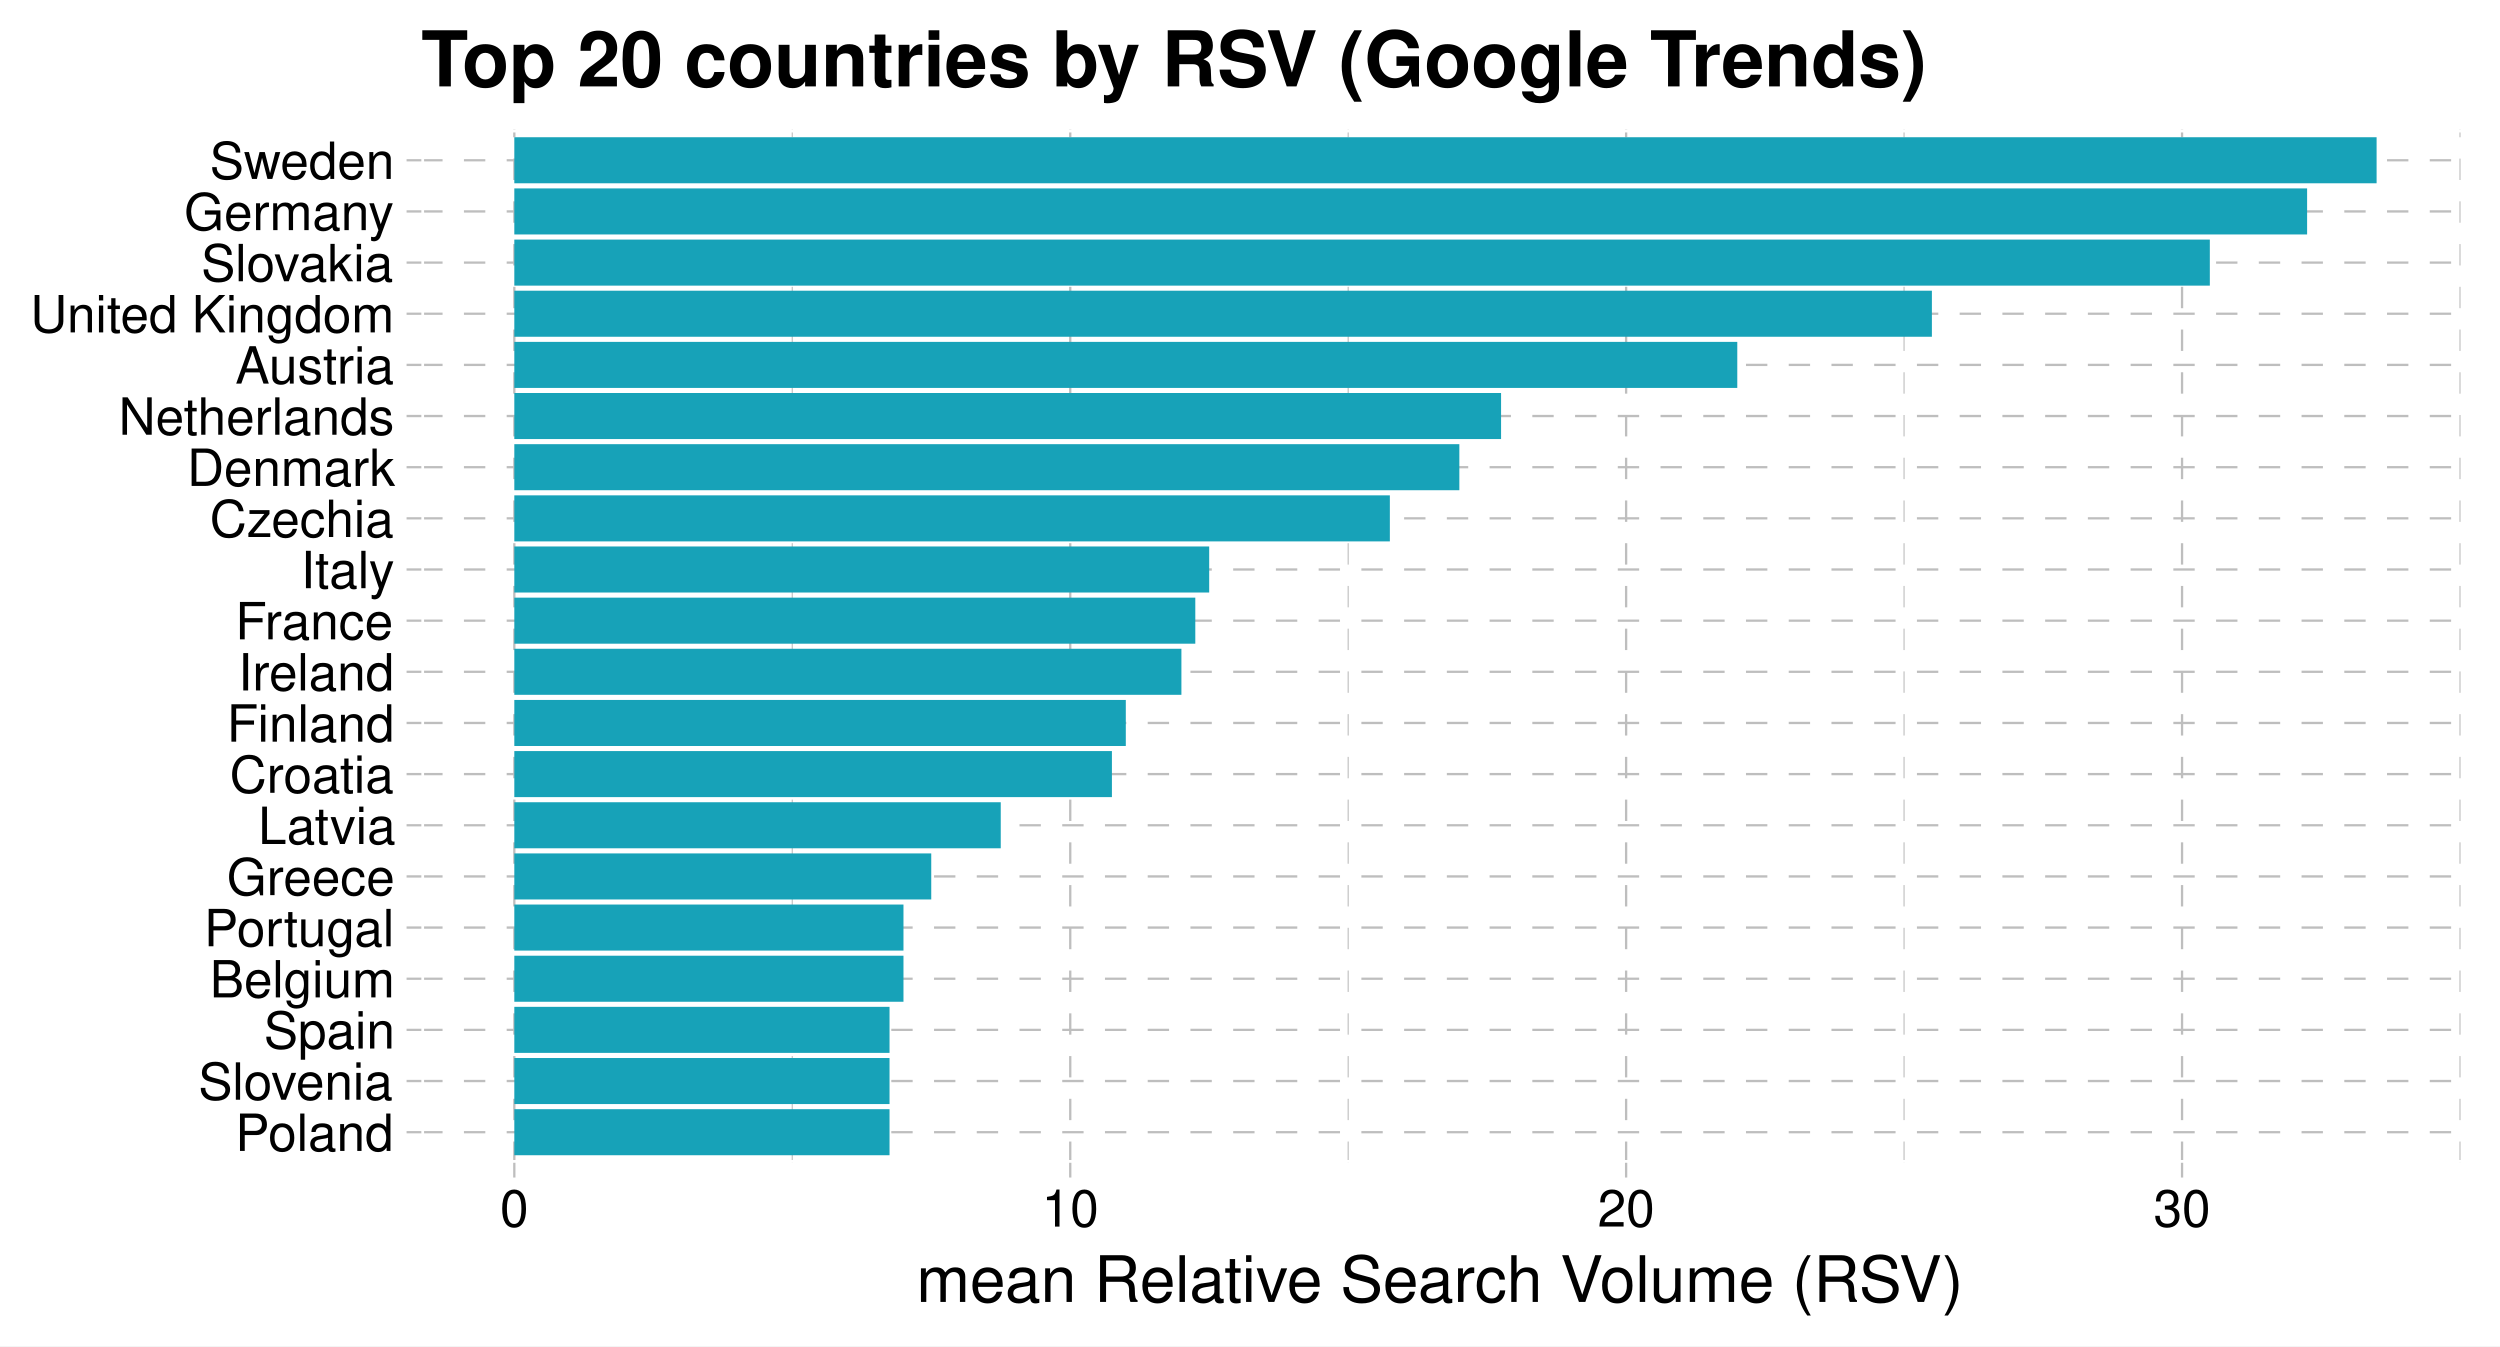
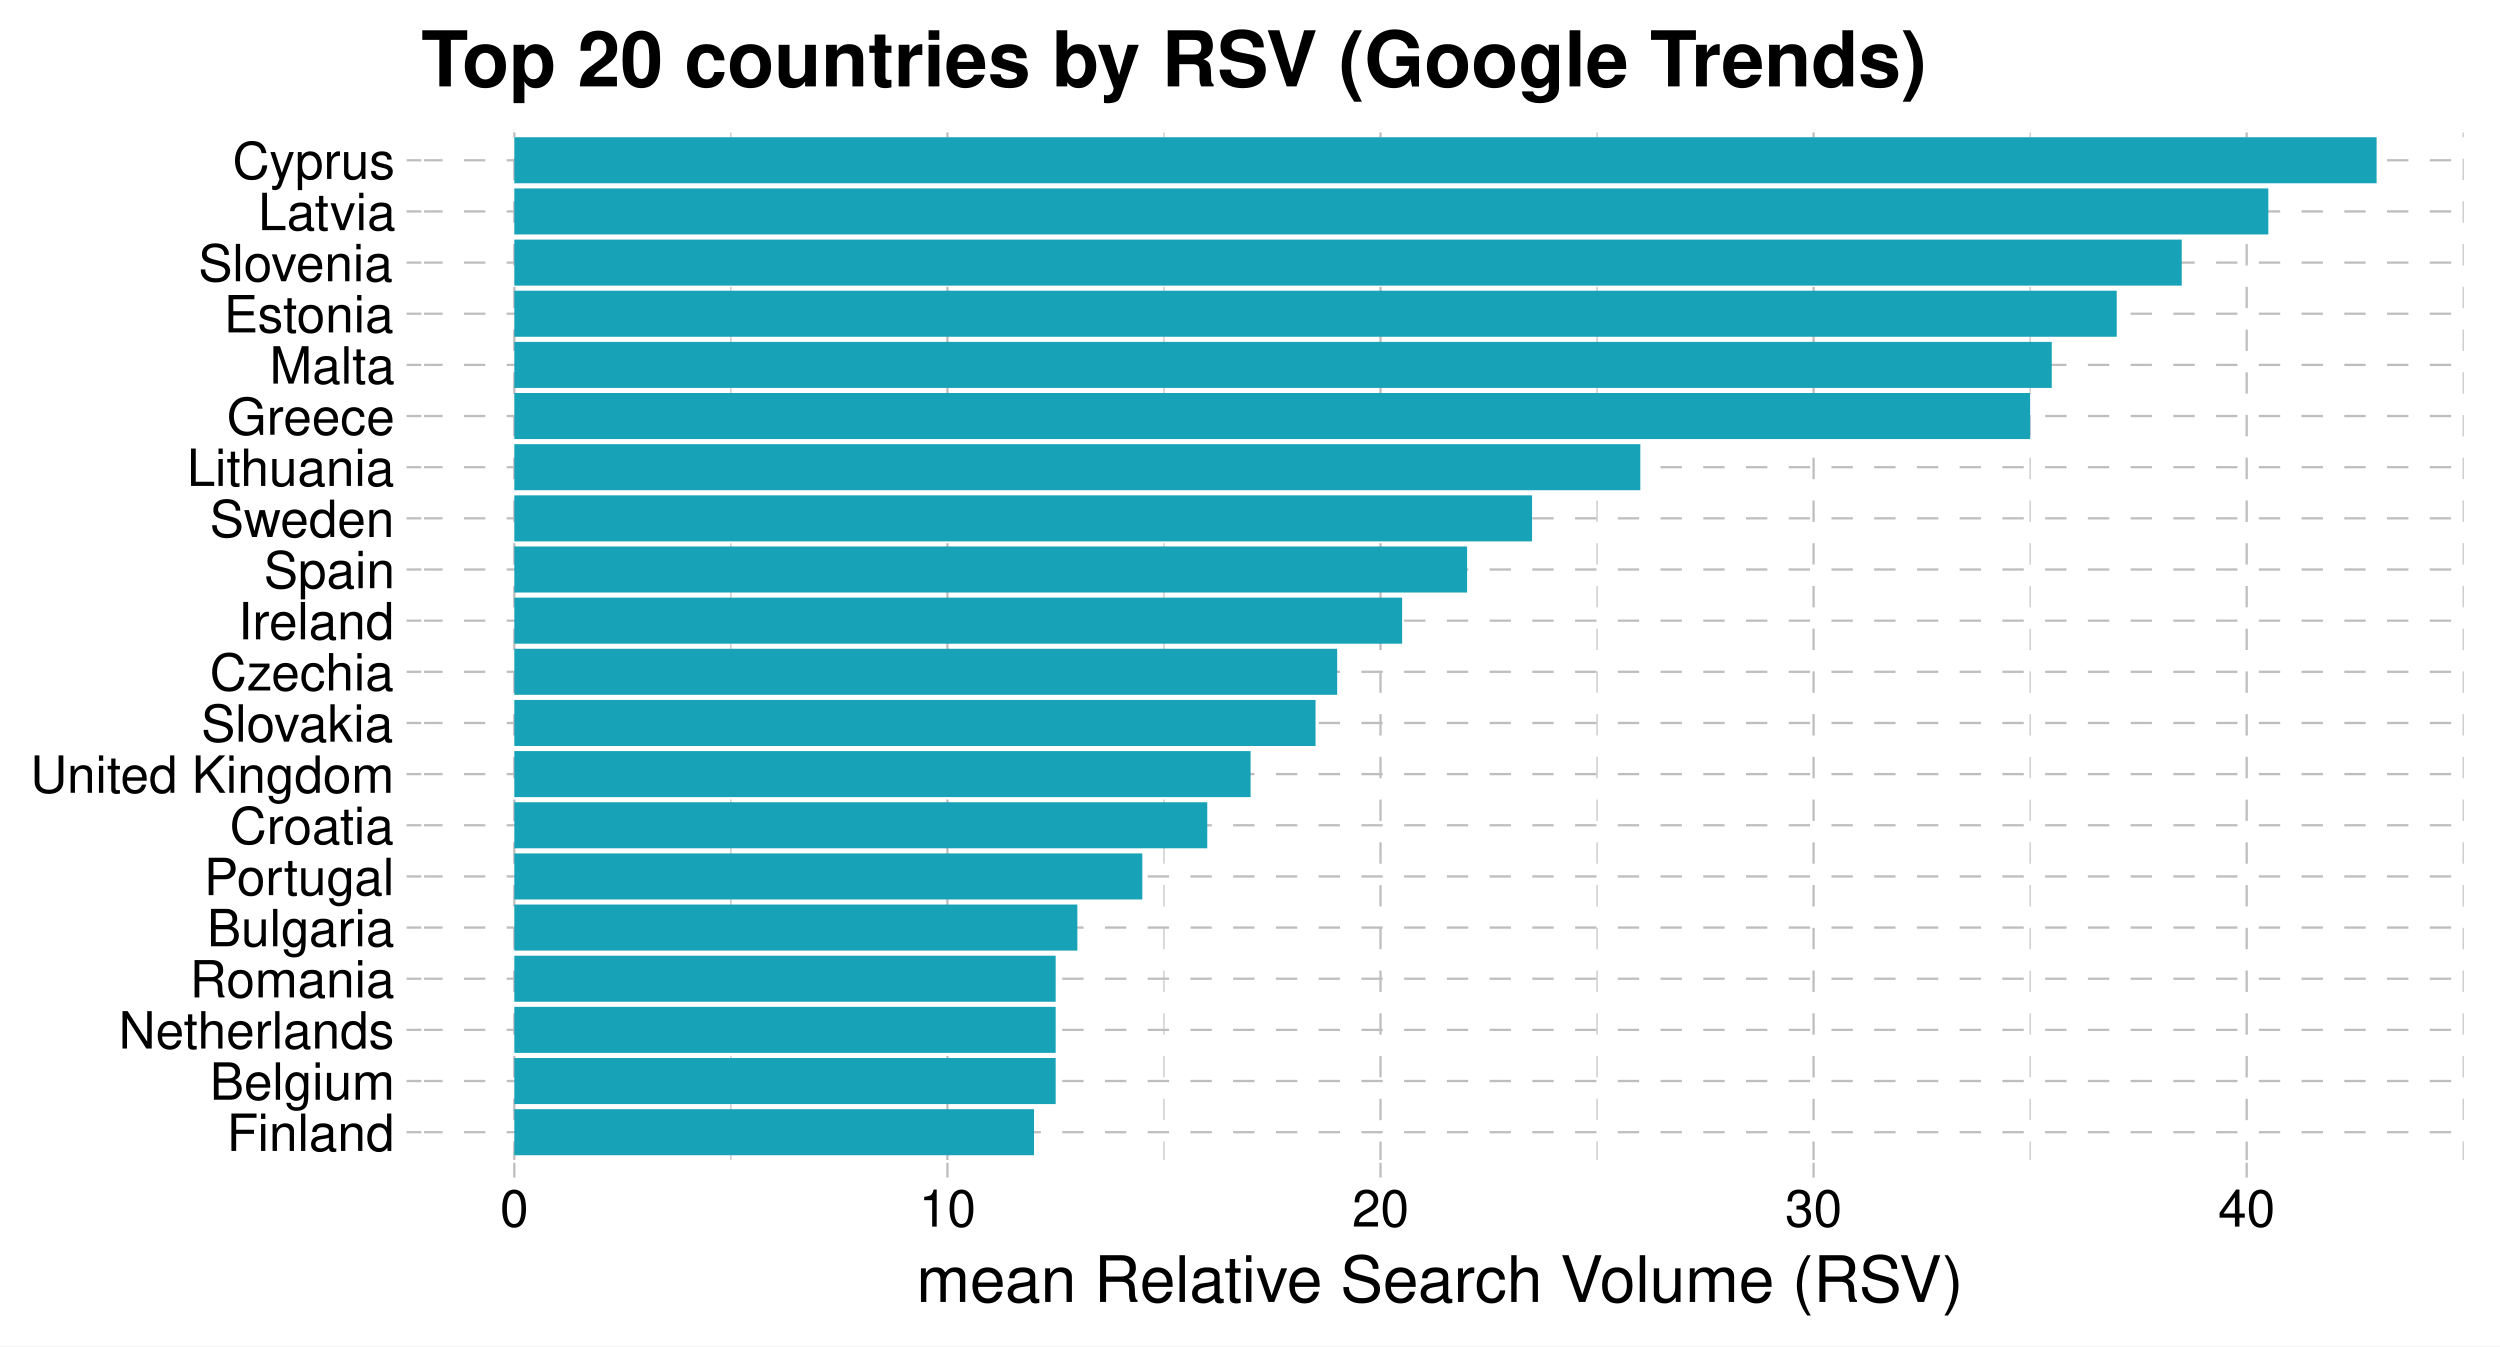
<svg xmlns="http://www.w3.org/2000/svg" viewBox="0 0 468.00 252.00">
  <defs>
    <style type="text/css">
    line, polyline, polygon, path, rect, circle {
      fill: none;
      stroke: #000000;
      stroke-linecap: round;
      stroke-linejoin: round;
      stroke-miterlimit: 10.00;
    }
  </style>
  </defs>
  <rect width="100%" height="100%" style="stroke: none; fill: #FFFFFF;" />
  <rect x="0.00" y="0.00" width="468.00" height="252.00" style="stroke-width: 1.07; stroke: none; fill: #FFFFFF;" />
  <defs>
    <clipPath id="cpNzguODV8NDYyLjMzfDIxNy42OXwyNC4yNg==">
      <rect x="78.85" y="24.26" width="383.48" height="193.43" />
    </clipPath>
  </defs>
  <rect x="78.85" y="24.26" width="383.48" height="193.43" style="stroke-width: 1.07; stroke: #FFFFFF;" clip-path="url(#cpNzguODV8NDYyLjMzfDIxNy42OXwyNC4yNg==)" />
-   <polyline points="148.31,217.69 148.31,24.26 " style="stroke-width: 0.21; stroke: #BEBEBE; stroke-dasharray: 4.00,4.00; stroke-linecap: butt;" clip-path="url(#cpNzguODV8NDYyLjMzfDIxNy42OXwyNC4yNg==)" />
-   <polyline points="252.38,217.69 252.38,24.26 " style="stroke-width: 0.21; stroke: #BEBEBE; stroke-dasharray: 4.00,4.00; stroke-linecap: butt;" clip-path="url(#cpNzguODV8NDYyLjMzfDIxNy42OXwyNC4yNg==)" />
-   <polyline points="356.44,217.69 356.44,24.26 " style="stroke-width: 0.21; stroke: #BEBEBE; stroke-dasharray: 4.00,4.00; stroke-linecap: butt;" clip-path="url(#cpNzguODV8NDYyLjMzfDIxNy42OXwyNC4yNg==)" />
-   <polyline points="460.51,217.69 460.51,24.26 " style="stroke-width: 0.21; stroke: #BEBEBE; stroke-dasharray: 4.00,4.00; stroke-linecap: butt;" clip-path="url(#cpNzguODV8NDYyLjMzfDIxNy42OXwyNC4yNg==)" />
+   <polyline points="136.82,217.69 136.82,24.26 " style="stroke-width: 0.21; stroke: #BEBEBE; stroke-dasharray: 4.00,4.00; stroke-linecap: butt;" clip-path="url(#cpNzguODV8NDYyLjMzfDIxNy42OXwyNC4yNg==)" />
+   <polyline points="217.89,217.69 217.89,24.26 " style="stroke-width: 0.21; stroke: #BEBEBE; stroke-dasharray: 4.00,4.00; stroke-linecap: butt;" clip-path="url(#cpNzguODV8NDYyLjMzfDIxNy42OXwyNC4yNg==)" />
+   <polyline points="298.97,217.69 298.97,24.26 " style="stroke-width: 0.21; stroke: #BEBEBE; stroke-dasharray: 4.00,4.00; stroke-linecap: butt;" clip-path="url(#cpNzguODV8NDYyLjMzfDIxNy42OXwyNC4yNg==)" />
+   <polyline points="380.04,217.69 380.04,24.26 " style="stroke-width: 0.21; stroke: #BEBEBE; stroke-dasharray: 4.00,4.00; stroke-linecap: butt;" clip-path="url(#cpNzguODV8NDYyLjMzfDIxNy42OXwyNC4yNg==)" />
+   <polyline points="461.11,217.69 461.11,24.26 " style="stroke-width: 0.21; stroke: #BEBEBE; stroke-dasharray: 4.00,4.00; stroke-linecap: butt;" clip-path="url(#cpNzguODV8NDYyLjMzfDIxNy42OXwyNC4yNg==)" />
  <polyline points="78.85,211.95 462.33,211.95 " style="stroke-width: 0.43; stroke: #BEBEBE; stroke-dasharray: 4.00,4.00; stroke-linecap: butt;" clip-path="url(#cpNzguODV8NDYyLjMzfDIxNy42OXwyNC4yNg==)" />
  <polyline points="78.85,202.37 462.33,202.37 " style="stroke-width: 0.43; stroke: #BEBEBE; stroke-dasharray: 4.00,4.00; stroke-linecap: butt;" clip-path="url(#cpNzguODV8NDYyLjMzfDIxNy42OXwyNC4yNg==)" />
  <polyline points="78.85,192.79 462.33,192.79 " style="stroke-width: 0.43; stroke: #BEBEBE; stroke-dasharray: 4.00,4.00; stroke-linecap: butt;" clip-path="url(#cpNzguODV8NDYyLjMzfDIxNy42OXwyNC4yNg==)" />
  <polyline points="78.85,183.22 462.33,183.22 " style="stroke-width: 0.43; stroke: #BEBEBE; stroke-dasharray: 4.00,4.00; stroke-linecap: butt;" clip-path="url(#cpNzguODV8NDYyLjMzfDIxNy42OXwyNC4yNg==)" />
  <polyline points="78.85,173.64 462.33,173.64 " style="stroke-width: 0.43; stroke: #BEBEBE; stroke-dasharray: 4.00,4.00; stroke-linecap: butt;" clip-path="url(#cpNzguODV8NDYyLjMzfDIxNy42OXwyNC4yNg==)" />
  <polyline points="78.85,164.07 462.33,164.07 " style="stroke-width: 0.43; stroke: #BEBEBE; stroke-dasharray: 4.00,4.00; stroke-linecap: butt;" clip-path="url(#cpNzguODV8NDYyLjMzfDIxNy42OXwyNC4yNg==)" />
  <polyline points="78.85,154.49 462.33,154.49 " style="stroke-width: 0.43; stroke: #BEBEBE; stroke-dasharray: 4.00,4.00; stroke-linecap: butt;" clip-path="url(#cpNzguODV8NDYyLjMzfDIxNy42OXwyNC4yNg==)" />
  <polyline points="78.85,144.91 462.33,144.91 " style="stroke-width: 0.43; stroke: #BEBEBE; stroke-dasharray: 4.00,4.00; stroke-linecap: butt;" clip-path="url(#cpNzguODV8NDYyLjMzfDIxNy42OXwyNC4yNg==)" />
  <polyline points="78.85,135.34 462.33,135.34 " style="stroke-width: 0.43; stroke: #BEBEBE; stroke-dasharray: 4.00,4.00; stroke-linecap: butt;" clip-path="url(#cpNzguODV8NDYyLjMzfDIxNy42OXwyNC4yNg==)" />
  <polyline points="78.85,125.76 462.33,125.76 " style="stroke-width: 0.43; stroke: #BEBEBE; stroke-dasharray: 4.00,4.00; stroke-linecap: butt;" clip-path="url(#cpNzguODV8NDYyLjMzfDIxNy42OXwyNC4yNg==)" />
  <polyline points="78.85,116.19 462.33,116.19 " style="stroke-width: 0.43; stroke: #BEBEBE; stroke-dasharray: 4.00,4.00; stroke-linecap: butt;" clip-path="url(#cpNzguODV8NDYyLjMzfDIxNy42OXwyNC4yNg==)" />
  <polyline points="78.85,106.61 462.33,106.61 " style="stroke-width: 0.43; stroke: #BEBEBE; stroke-dasharray: 4.00,4.00; stroke-linecap: butt;" clip-path="url(#cpNzguODV8NDYyLjMzfDIxNy42OXwyNC4yNg==)" />
  <polyline points="78.85,97.03 462.33,97.03 " style="stroke-width: 0.43; stroke: #BEBEBE; stroke-dasharray: 4.00,4.00; stroke-linecap: butt;" clip-path="url(#cpNzguODV8NDYyLjMzfDIxNy42OXwyNC4yNg==)" />
  <polyline points="78.85,87.46 462.33,87.46 " style="stroke-width: 0.43; stroke: #BEBEBE; stroke-dasharray: 4.00,4.00; stroke-linecap: butt;" clip-path="url(#cpNzguODV8NDYyLjMzfDIxNy42OXwyNC4yNg==)" />
  <polyline points="78.85,77.88 462.33,77.88 " style="stroke-width: 0.43; stroke: #BEBEBE; stroke-dasharray: 4.00,4.00; stroke-linecap: butt;" clip-path="url(#cpNzguODV8NDYyLjMzfDIxNy42OXwyNC4yNg==)" />
  <polyline points="78.85,68.31 462.33,68.31 " style="stroke-width: 0.43; stroke: #BEBEBE; stroke-dasharray: 4.00,4.00; stroke-linecap: butt;" clip-path="url(#cpNzguODV8NDYyLjMzfDIxNy42OXwyNC4yNg==)" />
  <polyline points="78.85,58.73 462.33,58.73 " style="stroke-width: 0.43; stroke: #BEBEBE; stroke-dasharray: 4.00,4.00; stroke-linecap: butt;" clip-path="url(#cpNzguODV8NDYyLjMzfDIxNy42OXwyNC4yNg==)" />
  <polyline points="78.85,49.16 462.33,49.16 " style="stroke-width: 0.43; stroke: #BEBEBE; stroke-dasharray: 4.00,4.00; stroke-linecap: butt;" clip-path="url(#cpNzguODV8NDYyLjMzfDIxNy42OXwyNC4yNg==)" />
  <polyline points="78.85,39.58 462.33,39.58 " style="stroke-width: 0.43; stroke: #BEBEBE; stroke-dasharray: 4.00,4.00; stroke-linecap: butt;" clip-path="url(#cpNzguODV8NDYyLjMzfDIxNy42OXwyNC4yNg==)" />
  <polyline points="78.85,30.00 462.33,30.00 " style="stroke-width: 0.43; stroke: #BEBEBE; stroke-dasharray: 4.00,4.00; stroke-linecap: butt;" clip-path="url(#cpNzguODV8NDYyLjMzfDIxNy42OXwyNC4yNg==)" />
  <polyline points="96.28,217.69 96.28,24.26 " style="stroke-width: 0.43; stroke: #BEBEBE; stroke-dasharray: 4.00,4.00; stroke-linecap: butt;" clip-path="url(#cpNzguODV8NDYyLjMzfDIxNy42OXwyNC4yNg==)" />
-   <polyline points="200.35,217.69 200.35,24.26 " style="stroke-width: 0.43; stroke: #BEBEBE; stroke-dasharray: 4.00,4.00; stroke-linecap: butt;" clip-path="url(#cpNzguODV8NDYyLjMzfDIxNy42OXwyNC4yNg==)" />
-   <polyline points="304.41,217.69 304.41,24.26 " style="stroke-width: 0.43; stroke: #BEBEBE; stroke-dasharray: 4.00,4.00; stroke-linecap: butt;" clip-path="url(#cpNzguODV8NDYyLjMzfDIxNy42OXwyNC4yNg==)" />
-   <polyline points="408.48,217.69 408.48,24.26 " style="stroke-width: 0.43; stroke: #BEBEBE; stroke-dasharray: 4.00,4.00; stroke-linecap: butt;" clip-path="url(#cpNzguODV8NDYyLjMzfDIxNy42OXwyNC4yNg==)" />
-   <rect x="96.28" y="207.64" width="70.24" height="8.62" style="stroke-width: 1.07; stroke: none; stroke-linecap: butt; fill: #17A2B8;" clip-path="url(#cpNzguODV8NDYyLjMzfDIxNy42OXwyNC4yNg==)" />
-   <rect x="96.28" y="198.06" width="70.24" height="8.62" style="stroke-width: 1.07; stroke: none; stroke-linecap: butt; fill: #17A2B8;" clip-path="url(#cpNzguODV8NDYyLjMzfDIxNy42OXwyNC4yNg==)" />
-   <rect x="96.28" y="188.48" width="70.24" height="8.62" style="stroke-width: 1.07; stroke: none; stroke-linecap: butt; fill: #17A2B8;" clip-path="url(#cpNzguODV8NDYyLjMzfDIxNy42OXwyNC4yNg==)" />
-   <rect x="96.28" y="178.91" width="72.85" height="8.62" style="stroke-width: 1.07; stroke: none; stroke-linecap: butt; fill: #17A2B8;" clip-path="url(#cpNzguODV8NDYyLjMzfDIxNy42OXwyNC4yNg==)" />
-   <rect x="96.28" y="169.33" width="72.85" height="8.62" style="stroke-width: 1.07; stroke: none; stroke-linecap: butt; fill: #17A2B8;" clip-path="url(#cpNzguODV8NDYyLjMzfDIxNy42OXwyNC4yNg==)" />
-   <rect x="96.28" y="159.76" width="78.05" height="8.62" style="stroke-width: 1.07; stroke: none; stroke-linecap: butt; fill: #17A2B8;" clip-path="url(#cpNzguODV8NDYyLjMzfDIxNy42OXwyNC4yNg==)" />
-   <rect x="96.28" y="150.18" width="91.06" height="8.62" style="stroke-width: 1.07; stroke: none; stroke-linecap: butt; fill: #17A2B8;" clip-path="url(#cpNzguODV8NDYyLjMzfDIxNy42OXwyNC4yNg==)" />
-   <rect x="96.28" y="140.60" width="111.87" height="8.62" style="stroke-width: 1.07; stroke: none; stroke-linecap: butt; fill: #17A2B8;" clip-path="url(#cpNzguODV8NDYyLjMzfDIxNy42OXwyNC4yNg==)" />
-   <rect x="96.28" y="131.03" width="114.47" height="8.62" style="stroke-width: 1.07; stroke: none; stroke-linecap: butt; fill: #17A2B8;" clip-path="url(#cpNzguODV8NDYyLjMzfDIxNy42OXwyNC4yNg==)" />
-   <rect x="96.28" y="121.45" width="124.88" height="8.62" style="stroke-width: 1.07; stroke: none; stroke-linecap: butt; fill: #17A2B8;" clip-path="url(#cpNzguODV8NDYyLjMzfDIxNy42OXwyNC4yNg==)" />
-   <rect x="96.28" y="111.88" width="127.48" height="8.62" style="stroke-width: 1.07; stroke: none; stroke-linecap: butt; fill: #17A2B8;" clip-path="url(#cpNzguODV8NDYyLjMzfDIxNy42OXwyNC4yNg==)" />
-   <rect x="96.28" y="102.30" width="130.08" height="8.62" style="stroke-width: 1.07; stroke: none; stroke-linecap: butt; fill: #17A2B8;" clip-path="url(#cpNzguODV8NDYyLjMzfDIxNy42OXwyNC4yNg==)" />
-   <rect x="96.28" y="92.73" width="163.90" height="8.62" style="stroke-width: 1.07; stroke: none; stroke-linecap: butt; fill: #17A2B8;" clip-path="url(#cpNzguODV8NDYyLjMzfDIxNy42OXwyNC4yNg==)" />
-   <rect x="96.28" y="83.15" width="176.91" height="8.62" style="stroke-width: 1.07; stroke: none; stroke-linecap: butt; fill: #17A2B8;" clip-path="url(#cpNzguODV8NDYyLjMzfDIxNy42OXwyNC4yNg==)" />
-   <rect x="96.28" y="73.57" width="184.72" height="8.62" style="stroke-width: 1.07; stroke: none; stroke-linecap: butt; fill: #17A2B8;" clip-path="url(#cpNzguODV8NDYyLjMzfDIxNy42OXwyNC4yNg==)" />
-   <rect x="96.28" y="64.00" width="228.94" height="8.62" style="stroke-width: 1.07; stroke: none; stroke-linecap: butt; fill: #17A2B8;" clip-path="url(#cpNzguODV8NDYyLjMzfDIxNy42OXwyNC4yNg==)" />
-   <rect x="96.28" y="54.42" width="265.37" height="8.62" style="stroke-width: 1.07; stroke: none; stroke-linecap: butt; fill: #17A2B8;" clip-path="url(#cpNzguODV8NDYyLjMzfDIxNy42OXwyNC4yNg==)" />
-   <rect x="96.28" y="44.85" width="317.40" height="8.62" style="stroke-width: 1.07; stroke: none; stroke-linecap: butt; fill: #17A2B8;" clip-path="url(#cpNzguODV8NDYyLjMzfDIxNy42OXwyNC4yNg==)" />
-   <rect x="96.28" y="35.27" width="335.61" height="8.62" style="stroke-width: 1.07; stroke: none; stroke-linecap: butt; fill: #17A2B8;" clip-path="url(#cpNzguODV8NDYyLjMzfDIxNy42OXwyNC4yNg==)" />
+   <polyline points="177.36,217.69 177.36,24.26 " style="stroke-width: 0.43; stroke: #BEBEBE; stroke-dasharray: 4.00,4.00; stroke-linecap: butt;" clip-path="url(#cpNzguODV8NDYyLjMzfDIxNy42OXwyNC4yNg==)" />
+   <polyline points="258.43,217.69 258.43,24.26 " style="stroke-width: 0.43; stroke: #BEBEBE; stroke-dasharray: 4.00,4.00; stroke-linecap: butt;" clip-path="url(#cpNzguODV8NDYyLjMzfDIxNy42OXwyNC4yNg==)" />
+   <polyline points="339.50,217.69 339.50,24.26 " style="stroke-width: 0.43; stroke: #BEBEBE; stroke-dasharray: 4.00,4.00; stroke-linecap: butt;" clip-path="url(#cpNzguODV8NDYyLjMzfDIxNy42OXwyNC4yNg==)" />
+   <polyline points="420.58,217.69 420.58,24.26 " style="stroke-width: 0.43; stroke: #BEBEBE; stroke-dasharray: 4.00,4.00; stroke-linecap: butt;" clip-path="url(#cpNzguODV8NDYyLjMzfDIxNy42OXwyNC4yNg==)" />
+   <rect x="96.28" y="207.64" width="97.29" height="8.62" style="stroke-width: 1.07; stroke: none; stroke-linecap: butt; fill: #17A2B8;" clip-path="url(#cpNzguODV8NDYyLjMzfDIxNy42OXwyNC4yNg==)" />
+   <rect x="96.28" y="198.06" width="101.34" height="8.62" style="stroke-width: 1.07; stroke: none; stroke-linecap: butt; fill: #17A2B8;" clip-path="url(#cpNzguODV8NDYyLjMzfDIxNy42OXwyNC4yNg==)" />
+   <rect x="96.28" y="188.48" width="101.34" height="8.62" style="stroke-width: 1.07; stroke: none; stroke-linecap: butt; fill: #17A2B8;" clip-path="url(#cpNzguODV8NDYyLjMzfDIxNy42OXwyNC4yNg==)" />
+   <rect x="96.28" y="178.91" width="101.34" height="8.62" style="stroke-width: 1.07; stroke: none; stroke-linecap: butt; fill: #17A2B8;" clip-path="url(#cpNzguODV8NDYyLjMzfDIxNy42OXwyNC4yNg==)" />
+   <rect x="96.28" y="169.33" width="105.40" height="8.62" style="stroke-width: 1.07; stroke: none; stroke-linecap: butt; fill: #17A2B8;" clip-path="url(#cpNzguODV8NDYyLjMzfDIxNy42OXwyNC4yNg==)" />
+   <rect x="96.28" y="159.76" width="117.56" height="8.62" style="stroke-width: 1.07; stroke: none; stroke-linecap: butt; fill: #17A2B8;" clip-path="url(#cpNzguODV8NDYyLjMzfDIxNy42OXwyNC4yNg==)" />
+   <rect x="96.28" y="150.18" width="129.72" height="8.62" style="stroke-width: 1.07; stroke: none; stroke-linecap: butt; fill: #17A2B8;" clip-path="url(#cpNzguODV8NDYyLjMzfDIxNy42OXwyNC4yNg==)" />
+   <rect x="96.28" y="140.60" width="137.83" height="8.62" style="stroke-width: 1.07; stroke: none; stroke-linecap: butt; fill: #17A2B8;" clip-path="url(#cpNzguODV8NDYyLjMzfDIxNy42OXwyNC4yNg==)" />
+   <rect x="96.28" y="131.03" width="149.99" height="8.62" style="stroke-width: 1.07; stroke: none; stroke-linecap: butt; fill: #17A2B8;" clip-path="url(#cpNzguODV8NDYyLjMzfDIxNy42OXwyNC4yNg==)" />
+   <rect x="96.28" y="121.45" width="154.04" height="8.62" style="stroke-width: 1.07; stroke: none; stroke-linecap: butt; fill: #17A2B8;" clip-path="url(#cpNzguODV8NDYyLjMzfDIxNy42OXwyNC4yNg==)" />
+   <rect x="96.28" y="111.88" width="166.20" height="8.62" style="stroke-width: 1.07; stroke: none; stroke-linecap: butt; fill: #17A2B8;" clip-path="url(#cpNzguODV8NDYyLjMzfDIxNy42OXwyNC4yNg==)" />
+   <rect x="96.28" y="102.30" width="178.36" height="8.62" style="stroke-width: 1.07; stroke: none; stroke-linecap: butt; fill: #17A2B8;" clip-path="url(#cpNzguODV8NDYyLjMzfDIxNy42OXwyNC4yNg==)" />
+   <rect x="96.28" y="92.73" width="190.52" height="8.62" style="stroke-width: 1.07; stroke: none; stroke-linecap: butt; fill: #17A2B8;" clip-path="url(#cpNzguODV8NDYyLjMzfDIxNy42OXwyNC4yNg==)" />
+   <rect x="96.28" y="83.15" width="210.79" height="8.62" style="stroke-width: 1.07; stroke: none; stroke-linecap: butt; fill: #17A2B8;" clip-path="url(#cpNzguODV8NDYyLjMzfDIxNy42OXwyNC4yNg==)" />
+   <rect x="96.28" y="73.57" width="283.76" height="8.62" style="stroke-width: 1.07; stroke: none; stroke-linecap: butt; fill: #17A2B8;" clip-path="url(#cpNzguODV8NDYyLjMzfDIxNy42OXwyNC4yNg==)" />
+   <rect x="96.28" y="64.00" width="287.81" height="8.62" style="stroke-width: 1.07; stroke: none; stroke-linecap: butt; fill: #17A2B8;" clip-path="url(#cpNzguODV8NDYyLjMzfDIxNy42OXwyNC4yNg==)" />
+   <rect x="96.28" y="54.42" width="299.97" height="8.62" style="stroke-width: 1.07; stroke: none; stroke-linecap: butt; fill: #17A2B8;" clip-path="url(#cpNzguODV8NDYyLjMzfDIxNy42OXwyNC4yNg==)" />
+   <rect x="96.28" y="44.85" width="312.14" height="8.62" style="stroke-width: 1.07; stroke: none; stroke-linecap: butt; fill: #17A2B8;" clip-path="url(#cpNzguODV8NDYyLjMzfDIxNy42OXwyNC4yNg==)" />
+   <rect x="96.28" y="35.27" width="328.35" height="8.62" style="stroke-width: 1.07; stroke: none; stroke-linecap: butt; fill: #17A2B8;" clip-path="url(#cpNzguODV8NDYyLjMzfDIxNy42OXwyNC4yNg==)" />
  <rect x="96.28" y="25.69" width="348.62" height="8.62" style="stroke-width: 1.07; stroke: none; stroke-linecap: butt; fill: #17A2B8;" clip-path="url(#cpNzguODV8NDYyLjMzfDIxNy42OXwyNC4yNg==)" />
  <rect x="78.85" y="24.26" width="383.48" height="193.43" style="stroke-width: 1.07; stroke: #FFFFFF;" clip-path="url(#cpNzguODV8NDYyLjMzfDIxNy42OXwyNC4yNg==)" />
  <defs>
    <clipPath id="cpMC4wMHw0NjguMDB8MjUyLjAwfDAuMDA=">
      <rect x="0.00" y="0.00" width="468.00" height="252.00" />
    </clipPath>
  </defs>
  <g clip-path="url(#cpMC4wMHw0NjguMDB8MjUyLjAwfDAuMDA=)">
-     <text x="44.05" y="215.45" style="font-size: 9.60px; font-family: Nimbus Sans L;" textLength="29.87px" lengthAdjust="spacingAndGlyphs">Poland</text>
+     <text x="42.46" y="215.45" style="font-size: 9.60px; font-family: Nimbus Sans L;" textLength="31.46px" lengthAdjust="spacingAndGlyphs">Finland</text>
  </g>
  <g clip-path="url(#cpMC4wMHw0NjguMDB8MjUyLjAwfDAuMDA=)">
-     <text x="37.13" y="205.87" style="font-size: 9.60px; font-family: Nimbus Sans L;" textLength="36.79px" lengthAdjust="spacingAndGlyphs">Slovenia</text>
+     <text x="39.27" y="205.87" style="font-size: 9.60px; font-family: Nimbus Sans L;" textLength="34.65px" lengthAdjust="spacingAndGlyphs">Belgium</text>
  </g>
  <g clip-path="url(#cpMC4wMHw0NjguMDB8MjUyLjAwfDAuMDA=)">
-     <text x="49.39" y="196.29" style="font-size: 9.60px; font-family: Nimbus Sans L;" textLength="24.53px" lengthAdjust="spacingAndGlyphs">Spain</text>
+     <text x="22.20" y="196.29" style="font-size: 9.60px; font-family: Nimbus Sans L;" textLength="51.72px" lengthAdjust="spacingAndGlyphs">Netherlands</text>
  </g>
  <g clip-path="url(#cpMC4wMHw0NjguMDB8MjUyLjAwfDAuMDA=)">
-     <text x="39.27" y="186.72" style="font-size: 9.60px; font-family: Nimbus Sans L;" textLength="34.65px" lengthAdjust="spacingAndGlyphs">Belgium</text>
+     <text x="35.53" y="186.72" style="font-size: 9.60px; font-family: Nimbus Sans L;" textLength="38.38px" lengthAdjust="spacingAndGlyphs">Romania</text>
  </g>
  <g clip-path="url(#cpMC4wMHw0NjguMDB8MjUyLjAwfDAuMDA=)">
-     <text x="38.19" y="177.14" style="font-size: 9.60px; font-family: Nimbus Sans L;" textLength="35.73px" lengthAdjust="spacingAndGlyphs">Portugal</text>
+     <text x="38.73" y="177.14" style="font-size: 9.60px; font-family: Nimbus Sans L;" textLength="35.19px" lengthAdjust="spacingAndGlyphs">Bulgaria</text>
  </g>
  <g clip-path="url(#cpMC4wMHw0NjguMDB8MjUyLjAwfDAuMDA=)">
-     <text x="42.46" y="167.57" style="font-size: 9.60px; font-family: Nimbus Sans L;" textLength="31.46px" lengthAdjust="spacingAndGlyphs">Greece</text>
+     <text x="38.19" y="167.57" style="font-size: 9.60px; font-family: Nimbus Sans L;" textLength="35.73px" lengthAdjust="spacingAndGlyphs">Portugal</text>
  </g>
  <g clip-path="url(#cpMC4wMHw0NjguMDB8MjUyLjAwfDAuMDA=)">
-     <text x="48.32" y="157.99" style="font-size: 9.60px; font-family: Nimbus Sans L;" textLength="25.60px" lengthAdjust="spacingAndGlyphs">Latvia</text>
+     <text x="43.00" y="157.99" style="font-size: 9.60px; font-family: Nimbus Sans L;" textLength="30.92px" lengthAdjust="spacingAndGlyphs">Croatia</text>
  </g>
  <g clip-path="url(#cpMC4wMHw0NjguMDB8MjUyLjAwfDAuMDA=)">
-     <text x="43.00" y="148.41" style="font-size: 9.60px; font-family: Nimbus Sans L;" textLength="30.92px" lengthAdjust="spacingAndGlyphs">Croatia</text>
+     <text x="5.67" y="148.41" style="font-size: 9.60px; font-family: Nimbus Sans L;" textLength="68.25px" lengthAdjust="spacingAndGlyphs">United Kingdom</text>
  </g>
  <g clip-path="url(#cpMC4wMHw0NjguMDB8MjUyLjAwfDAuMDA=)">
-     <text x="42.46" y="138.84" style="font-size: 9.60px; font-family: Nimbus Sans L;" textLength="31.46px" lengthAdjust="spacingAndGlyphs">Finland</text>
+     <text x="37.66" y="138.84" style="font-size: 9.60px; font-family: Nimbus Sans L;" textLength="36.25px" lengthAdjust="spacingAndGlyphs">Slovakia</text>
  </g>
  <g clip-path="url(#cpMC4wMHw0NjguMDB8MjUyLjAwfDAuMDA=)">
-     <text x="44.59" y="129.26" style="font-size: 9.60px; font-family: Nimbus Sans L;" textLength="29.33px" lengthAdjust="spacingAndGlyphs">Ireland</text>
+     <text x="39.27" y="129.26" style="font-size: 9.60px; font-family: Nimbus Sans L;" textLength="34.65px" lengthAdjust="spacingAndGlyphs">Czechia</text>
  </g>
  <g clip-path="url(#cpMC4wMHw0NjguMDB8MjUyLjAwfDAuMDA=)">
-     <text x="44.06" y="119.69" style="font-size: 9.60px; font-family: Nimbus Sans L;" textLength="29.86px" lengthAdjust="spacingAndGlyphs">France</text>
+     <text x="44.59" y="119.69" style="font-size: 9.60px; font-family: Nimbus Sans L;" textLength="29.33px" lengthAdjust="spacingAndGlyphs">Ireland</text>
  </g>
  <g clip-path="url(#cpMC4wMHw0NjguMDB8MjUyLjAwfDAuMDA=)">
-     <text x="56.32" y="110.11" style="font-size: 9.60px; font-family: Nimbus Sans L;" textLength="17.59px" lengthAdjust="spacingAndGlyphs">Italy</text>
+     <text x="49.39" y="110.11" style="font-size: 9.60px; font-family: Nimbus Sans L;" textLength="24.53px" lengthAdjust="spacingAndGlyphs">Spain</text>
  </g>
  <g clip-path="url(#cpMC4wMHw0NjguMDB8MjUyLjAwfDAuMDA=)">
-     <text x="39.27" y="100.53" style="font-size: 9.60px; font-family: Nimbus Sans L;" textLength="34.65px" lengthAdjust="spacingAndGlyphs">Czechia</text>
+     <text x="39.26" y="100.53" style="font-size: 9.60px; font-family: Nimbus Sans L;" textLength="34.66px" lengthAdjust="spacingAndGlyphs">Sweden</text>
  </g>
  <g clip-path="url(#cpMC4wMHw0NjguMDB8MjUyLjAwfDAuMDA=)">
-     <text x="35.01" y="90.96" style="font-size: 9.60px; font-family: Nimbus Sans L;" textLength="38.91px" lengthAdjust="spacingAndGlyphs">Denmark</text>
+     <text x="34.99" y="90.96" style="font-size: 9.60px; font-family: Nimbus Sans L;" textLength="38.93px" lengthAdjust="spacingAndGlyphs">Lithuania</text>
  </g>
  <g clip-path="url(#cpMC4wMHw0NjguMDB8MjUyLjAwfDAuMDA=)">
-     <text x="22.20" y="81.38" style="font-size: 9.60px; font-family: Nimbus Sans L;" textLength="51.72px" lengthAdjust="spacingAndGlyphs">Netherlands</text>
+     <text x="42.46" y="81.38" style="font-size: 9.60px; font-family: Nimbus Sans L;" textLength="31.46px" lengthAdjust="spacingAndGlyphs">Greece</text>
  </g>
  <g clip-path="url(#cpMC4wMHw0NjguMDB8MjUyLjAwfDAuMDA=)">
-     <text x="44.06" y="71.81" style="font-size: 9.60px; font-family: Nimbus Sans L;" textLength="29.86px" lengthAdjust="spacingAndGlyphs">Austria</text>
+     <text x="50.46" y="71.81" style="font-size: 9.60px; font-family: Nimbus Sans L;" textLength="23.46px" lengthAdjust="spacingAndGlyphs">Malta</text>
  </g>
  <g clip-path="url(#cpMC4wMHw0NjguMDB8MjUyLjAwfDAuMDA=)">
-     <text x="5.67" y="62.23" style="font-size: 9.60px; font-family: Nimbus Sans L;" textLength="68.25px" lengthAdjust="spacingAndGlyphs">United Kingdom</text>
+     <text x="41.92" y="62.23" style="font-size: 9.60px; font-family: Nimbus Sans L;" textLength="32.00px" lengthAdjust="spacingAndGlyphs">Estonia</text>
  </g>
  <g clip-path="url(#cpMC4wMHw0NjguMDB8MjUyLjAwfDAuMDA=)">
-     <text x="37.66" y="52.66" style="font-size: 9.60px; font-family: Nimbus Sans L;" textLength="36.25px" lengthAdjust="spacingAndGlyphs">Slovakia</text>
+     <text x="37.13" y="52.66" style="font-size: 9.60px; font-family: Nimbus Sans L;" textLength="36.79px" lengthAdjust="spacingAndGlyphs">Slovenia</text>
  </g>
  <g clip-path="url(#cpMC4wMHw0NjguMDB8MjUyLjAwfDAuMDA=)">
-     <text x="34.47" y="43.08" style="font-size: 9.60px; font-family: Nimbus Sans L;" textLength="39.45px" lengthAdjust="spacingAndGlyphs">Germany</text>
+     <text x="48.32" y="43.08" style="font-size: 9.60px; font-family: Nimbus Sans L;" textLength="25.60px" lengthAdjust="spacingAndGlyphs">Latvia</text>
  </g>
  <g clip-path="url(#cpMC4wMHw0NjguMDB8MjUyLjAwfDAuMDA=)">
-     <text x="39.26" y="33.50" style="font-size: 9.60px; font-family: Nimbus Sans L;" textLength="34.66px" lengthAdjust="spacingAndGlyphs">Sweden</text>
+     <text x="43.54" y="33.50" style="font-size: 9.60px; font-family: Nimbus Sans L;" textLength="30.38px" lengthAdjust="spacingAndGlyphs">Cyprus</text>
  </g>
  <polyline points="76.11,211.95 78.85,211.95 " style="stroke-width: 0.43; stroke: #BEBEBE; stroke-linecap: butt;" clip-path="url(#cpMC4wMHw0NjguMDB8MjUyLjAwfDAuMDA=)" />
  <polyline points="76.11,202.37 78.85,202.37 " style="stroke-width: 0.43; stroke: #BEBEBE; stroke-linecap: butt;" clip-path="url(#cpMC4wMHw0NjguMDB8MjUyLjAwfDAuMDA=)" />
  <polyline points="76.11,192.79 78.85,192.79 " style="stroke-width: 0.43; stroke: #BEBEBE; stroke-linecap: butt;" clip-path="url(#cpMC4wMHw0NjguMDB8MjUyLjAwfDAuMDA=)" />
  <polyline points="76.11,183.22 78.85,183.22 " style="stroke-width: 0.43; stroke: #BEBEBE; stroke-linecap: butt;" clip-path="url(#cpMC4wMHw0NjguMDB8MjUyLjAwfDAuMDA=)" />
  <polyline points="76.11,173.64 78.85,173.64 " style="stroke-width: 0.43; stroke: #BEBEBE; stroke-linecap: butt;" clip-path="url(#cpMC4wMHw0NjguMDB8MjUyLjAwfDAuMDA=)" />
  <polyline points="76.11,164.07 78.85,164.07 " style="stroke-width: 0.43; stroke: #BEBEBE; stroke-linecap: butt;" clip-path="url(#cpMC4wMHw0NjguMDB8MjUyLjAwfDAuMDA=)" />
  <polyline points="76.11,154.49 78.85,154.49 " style="stroke-width: 0.43; stroke: #BEBEBE; stroke-linecap: butt;" clip-path="url(#cpMC4wMHw0NjguMDB8MjUyLjAwfDAuMDA=)" />
  <polyline points="76.11,144.91 78.85,144.91 " style="stroke-width: 0.43; stroke: #BEBEBE; stroke-linecap: butt;" clip-path="url(#cpMC4wMHw0NjguMDB8MjUyLjAwfDAuMDA=)" />
  <polyline points="76.11,135.34 78.85,135.34 " style="stroke-width: 0.43; stroke: #BEBEBE; stroke-linecap: butt;" clip-path="url(#cpMC4wMHw0NjguMDB8MjUyLjAwfDAuMDA=)" />
  <polyline points="76.11,125.76 78.85,125.76 " style="stroke-width: 0.43; stroke: #BEBEBE; stroke-linecap: butt;" clip-path="url(#cpMC4wMHw0NjguMDB8MjUyLjAwfDAuMDA=)" />
  <polyline points="76.11,116.19 78.85,116.19 " style="stroke-width: 0.43; stroke: #BEBEBE; stroke-linecap: butt;" clip-path="url(#cpMC4wMHw0NjguMDB8MjUyLjAwfDAuMDA=)" />
  <polyline points="76.11,106.61 78.85,106.61 " style="stroke-width: 0.43; stroke: #BEBEBE; stroke-linecap: butt;" clip-path="url(#cpMC4wMHw0NjguMDB8MjUyLjAwfDAuMDA=)" />
  <polyline points="76.11,97.03 78.85,97.03 " style="stroke-width: 0.43; stroke: #BEBEBE; stroke-linecap: butt;" clip-path="url(#cpMC4wMHw0NjguMDB8MjUyLjAwfDAuMDA=)" />
  <polyline points="76.11,87.46 78.85,87.46 " style="stroke-width: 0.43; stroke: #BEBEBE; stroke-linecap: butt;" clip-path="url(#cpMC4wMHw0NjguMDB8MjUyLjAwfDAuMDA=)" />
  <polyline points="76.11,77.88 78.85,77.88 " style="stroke-width: 0.43; stroke: #BEBEBE; stroke-linecap: butt;" clip-path="url(#cpMC4wMHw0NjguMDB8MjUyLjAwfDAuMDA=)" />
  <polyline points="76.11,68.31 78.85,68.31 " style="stroke-width: 0.43; stroke: #BEBEBE; stroke-linecap: butt;" clip-path="url(#cpMC4wMHw0NjguMDB8MjUyLjAwfDAuMDA=)" />
  <polyline points="76.11,58.73 78.85,58.73 " style="stroke-width: 0.43; stroke: #BEBEBE; stroke-linecap: butt;" clip-path="url(#cpMC4wMHw0NjguMDB8MjUyLjAwfDAuMDA=)" />
  <polyline points="76.11,49.16 78.85,49.16 " style="stroke-width: 0.43; stroke: #BEBEBE; stroke-linecap: butt;" clip-path="url(#cpMC4wMHw0NjguMDB8MjUyLjAwfDAuMDA=)" />
  <polyline points="76.11,39.58 78.85,39.58 " style="stroke-width: 0.43; stroke: #BEBEBE; stroke-linecap: butt;" clip-path="url(#cpMC4wMHw0NjguMDB8MjUyLjAwfDAuMDA=)" />
  <polyline points="76.11,30.00 78.85,30.00 " style="stroke-width: 0.43; stroke: #BEBEBE; stroke-linecap: butt;" clip-path="url(#cpMC4wMHw0NjguMDB8MjUyLjAwfDAuMDA=)" />
  <polyline points="96.28,220.43 96.28,217.69 " style="stroke-width: 0.43; stroke: #BEBEBE; stroke-linecap: butt;" clip-path="url(#cpMC4wMHw0NjguMDB8MjUyLjAwfDAuMDA=)" />
-   <polyline points="200.35,220.43 200.35,217.69 " style="stroke-width: 0.43; stroke: #BEBEBE; stroke-linecap: butt;" clip-path="url(#cpMC4wMHw0NjguMDB8MjUyLjAwfDAuMDA=)" />
-   <polyline points="304.41,220.43 304.41,217.69 " style="stroke-width: 0.43; stroke: #BEBEBE; stroke-linecap: butt;" clip-path="url(#cpMC4wMHw0NjguMDB8MjUyLjAwfDAuMDA=)" />
-   <polyline points="408.48,220.43 408.48,217.69 " style="stroke-width: 0.43; stroke: #BEBEBE; stroke-linecap: butt;" clip-path="url(#cpMC4wMHw0NjguMDB8MjUyLjAwfDAuMDA=)" />
+   <polyline points="177.36,220.43 177.36,217.69 " style="stroke-width: 0.43; stroke: #BEBEBE; stroke-linecap: butt;" clip-path="url(#cpMC4wMHw0NjguMDB8MjUyLjAwfDAuMDA=)" />
+   <polyline points="258.43,220.43 258.43,217.69 " style="stroke-width: 0.43; stroke: #BEBEBE; stroke-linecap: butt;" clip-path="url(#cpMC4wMHw0NjguMDB8MjUyLjAwfDAuMDA=)" />
+   <polyline points="339.50,220.43 339.50,217.69 " style="stroke-width: 0.43; stroke: #BEBEBE; stroke-linecap: butt;" clip-path="url(#cpMC4wMHw0NjguMDB8MjUyLjAwfDAuMDA=)" />
+   <polyline points="420.58,220.43 420.58,217.69 " style="stroke-width: 0.43; stroke: #BEBEBE; stroke-linecap: butt;" clip-path="url(#cpMC4wMHw0NjguMDB8MjUyLjAwfDAuMDA=)" />
  <g clip-path="url(#cpMC4wMHw0NjguMDB8MjUyLjAwfDAuMDA=)">
    <text x="93.61" y="229.62" style="font-size: 9.60px; font-family: Nimbus Sans L;" textLength="5.33px" lengthAdjust="spacingAndGlyphs">0</text>
  </g>
  <g clip-path="url(#cpMC4wMHw0NjguMDB8MjUyLjAwfDAuMDA=)">
-     <text x="195.01" y="229.62" style="font-size: 9.60px; font-family: Nimbus Sans L;" textLength="10.67px" lengthAdjust="spacingAndGlyphs">10</text>
+     <text x="172.02" y="229.62" style="font-size: 9.60px; font-family: Nimbus Sans L;" textLength="10.67px" lengthAdjust="spacingAndGlyphs">10</text>
  </g>
  <g clip-path="url(#cpMC4wMHw0NjguMDB8MjUyLjAwfDAuMDA=)">
-     <text x="299.08" y="229.62" style="font-size: 9.60px; font-family: Nimbus Sans L;" textLength="10.67px" lengthAdjust="spacingAndGlyphs">20</text>
+     <text x="253.10" y="229.62" style="font-size: 9.60px; font-family: Nimbus Sans L;" textLength="10.67px" lengthAdjust="spacingAndGlyphs">20</text>
  </g>
  <g clip-path="url(#cpMC4wMHw0NjguMDB8MjUyLjAwfDAuMDA=)">
-     <text x="403.14" y="229.62" style="font-size: 9.60px; font-family: Nimbus Sans L;" textLength="10.67px" lengthAdjust="spacingAndGlyphs">30</text>
+     <text x="334.17" y="229.62" style="font-size: 9.60px; font-family: Nimbus Sans L;" textLength="10.67px" lengthAdjust="spacingAndGlyphs">30</text>
+   </g>
+   <g clip-path="url(#cpMC4wMHw0NjguMDB8MjUyLjAwfDAuMDA=)">
+     <text x="415.24" y="229.62" style="font-size: 9.60px; font-family: Nimbus Sans L;" textLength="10.67px" lengthAdjust="spacingAndGlyphs">40</text>
  </g>
  <g clip-path="url(#cpMC4wMHw0NjguMDB8MjUyLjAwfDAuMDA=)">
    <text x="171.56" y="243.72" style="font-size: 12.00px; font-family: Nimbus Sans L;" textLength="198.06px" lengthAdjust="spacingAndGlyphs">mean Relative Search Volume (RSV)</text>
  </g>
  <g clip-path="url(#cpMC4wMHw0NjguMDB8MjUyLjAwfDAuMDA=)">
    <text x="78.85" y="16.17" style="font-size: 14.40px; font-weight: bold; font-family: Nimbus Sans L;" textLength="284.98px" lengthAdjust="spacingAndGlyphs">Top 20 countries by RSV (Google Trends)</text>
  </g>
</svg>
